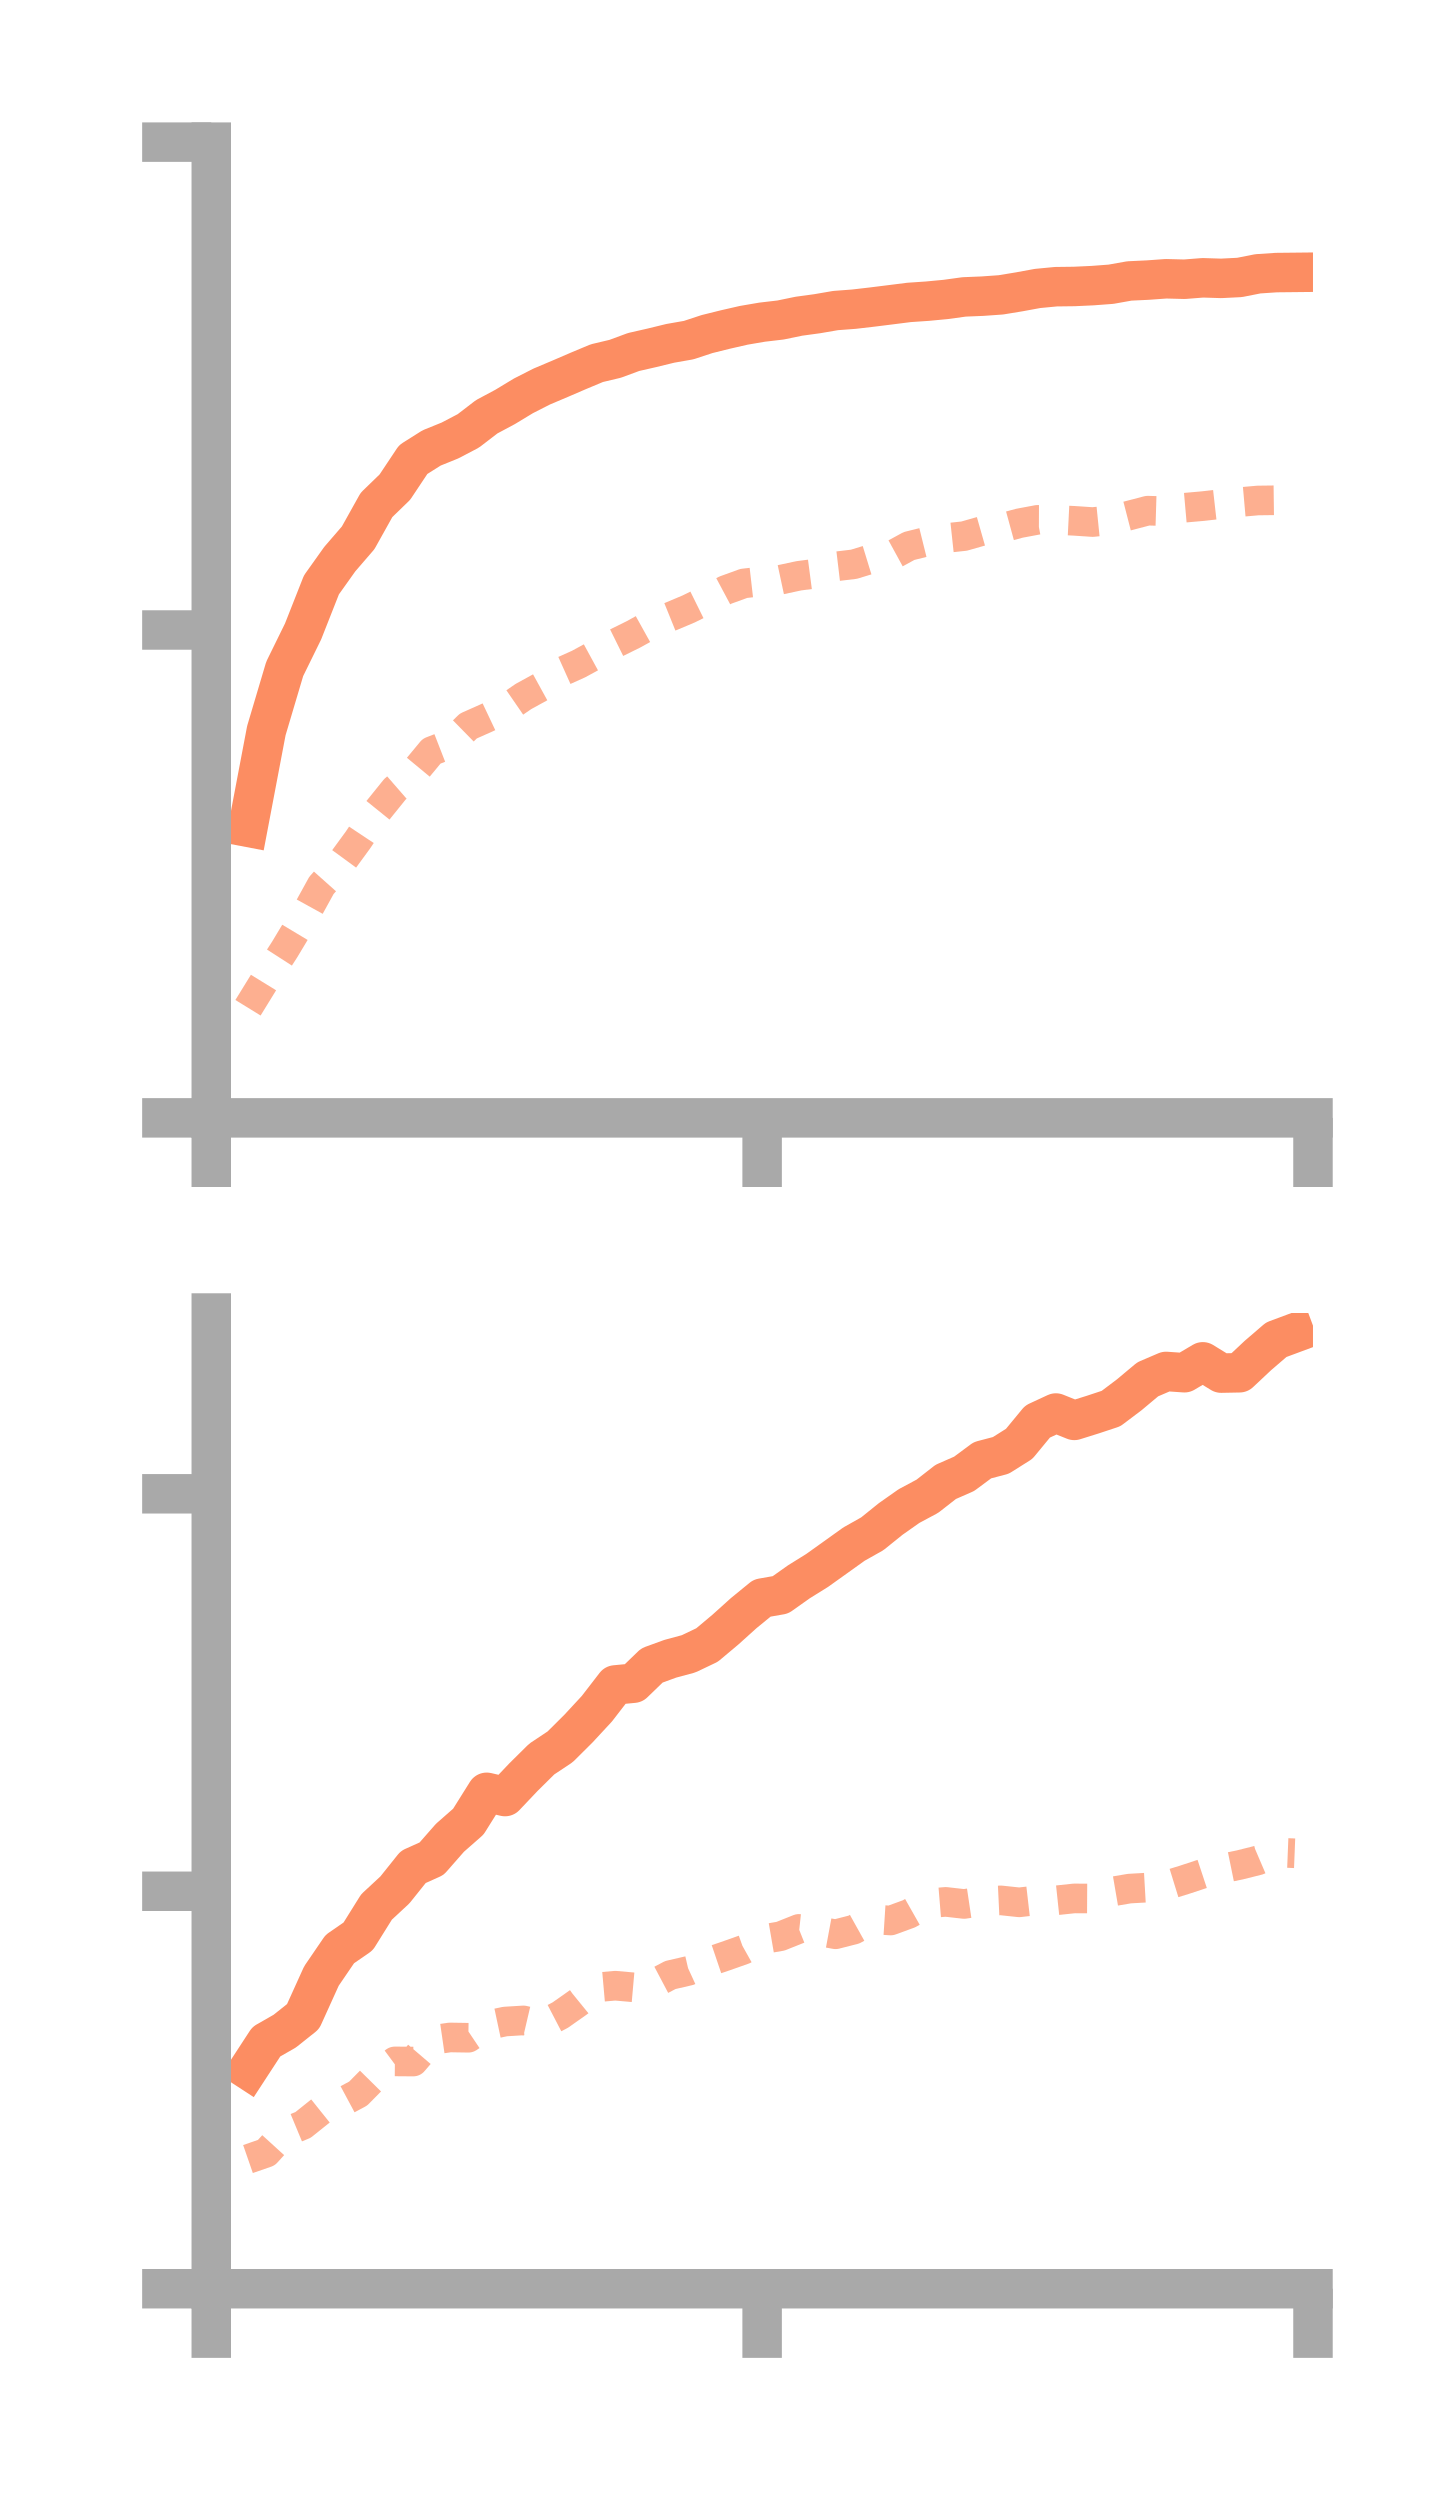
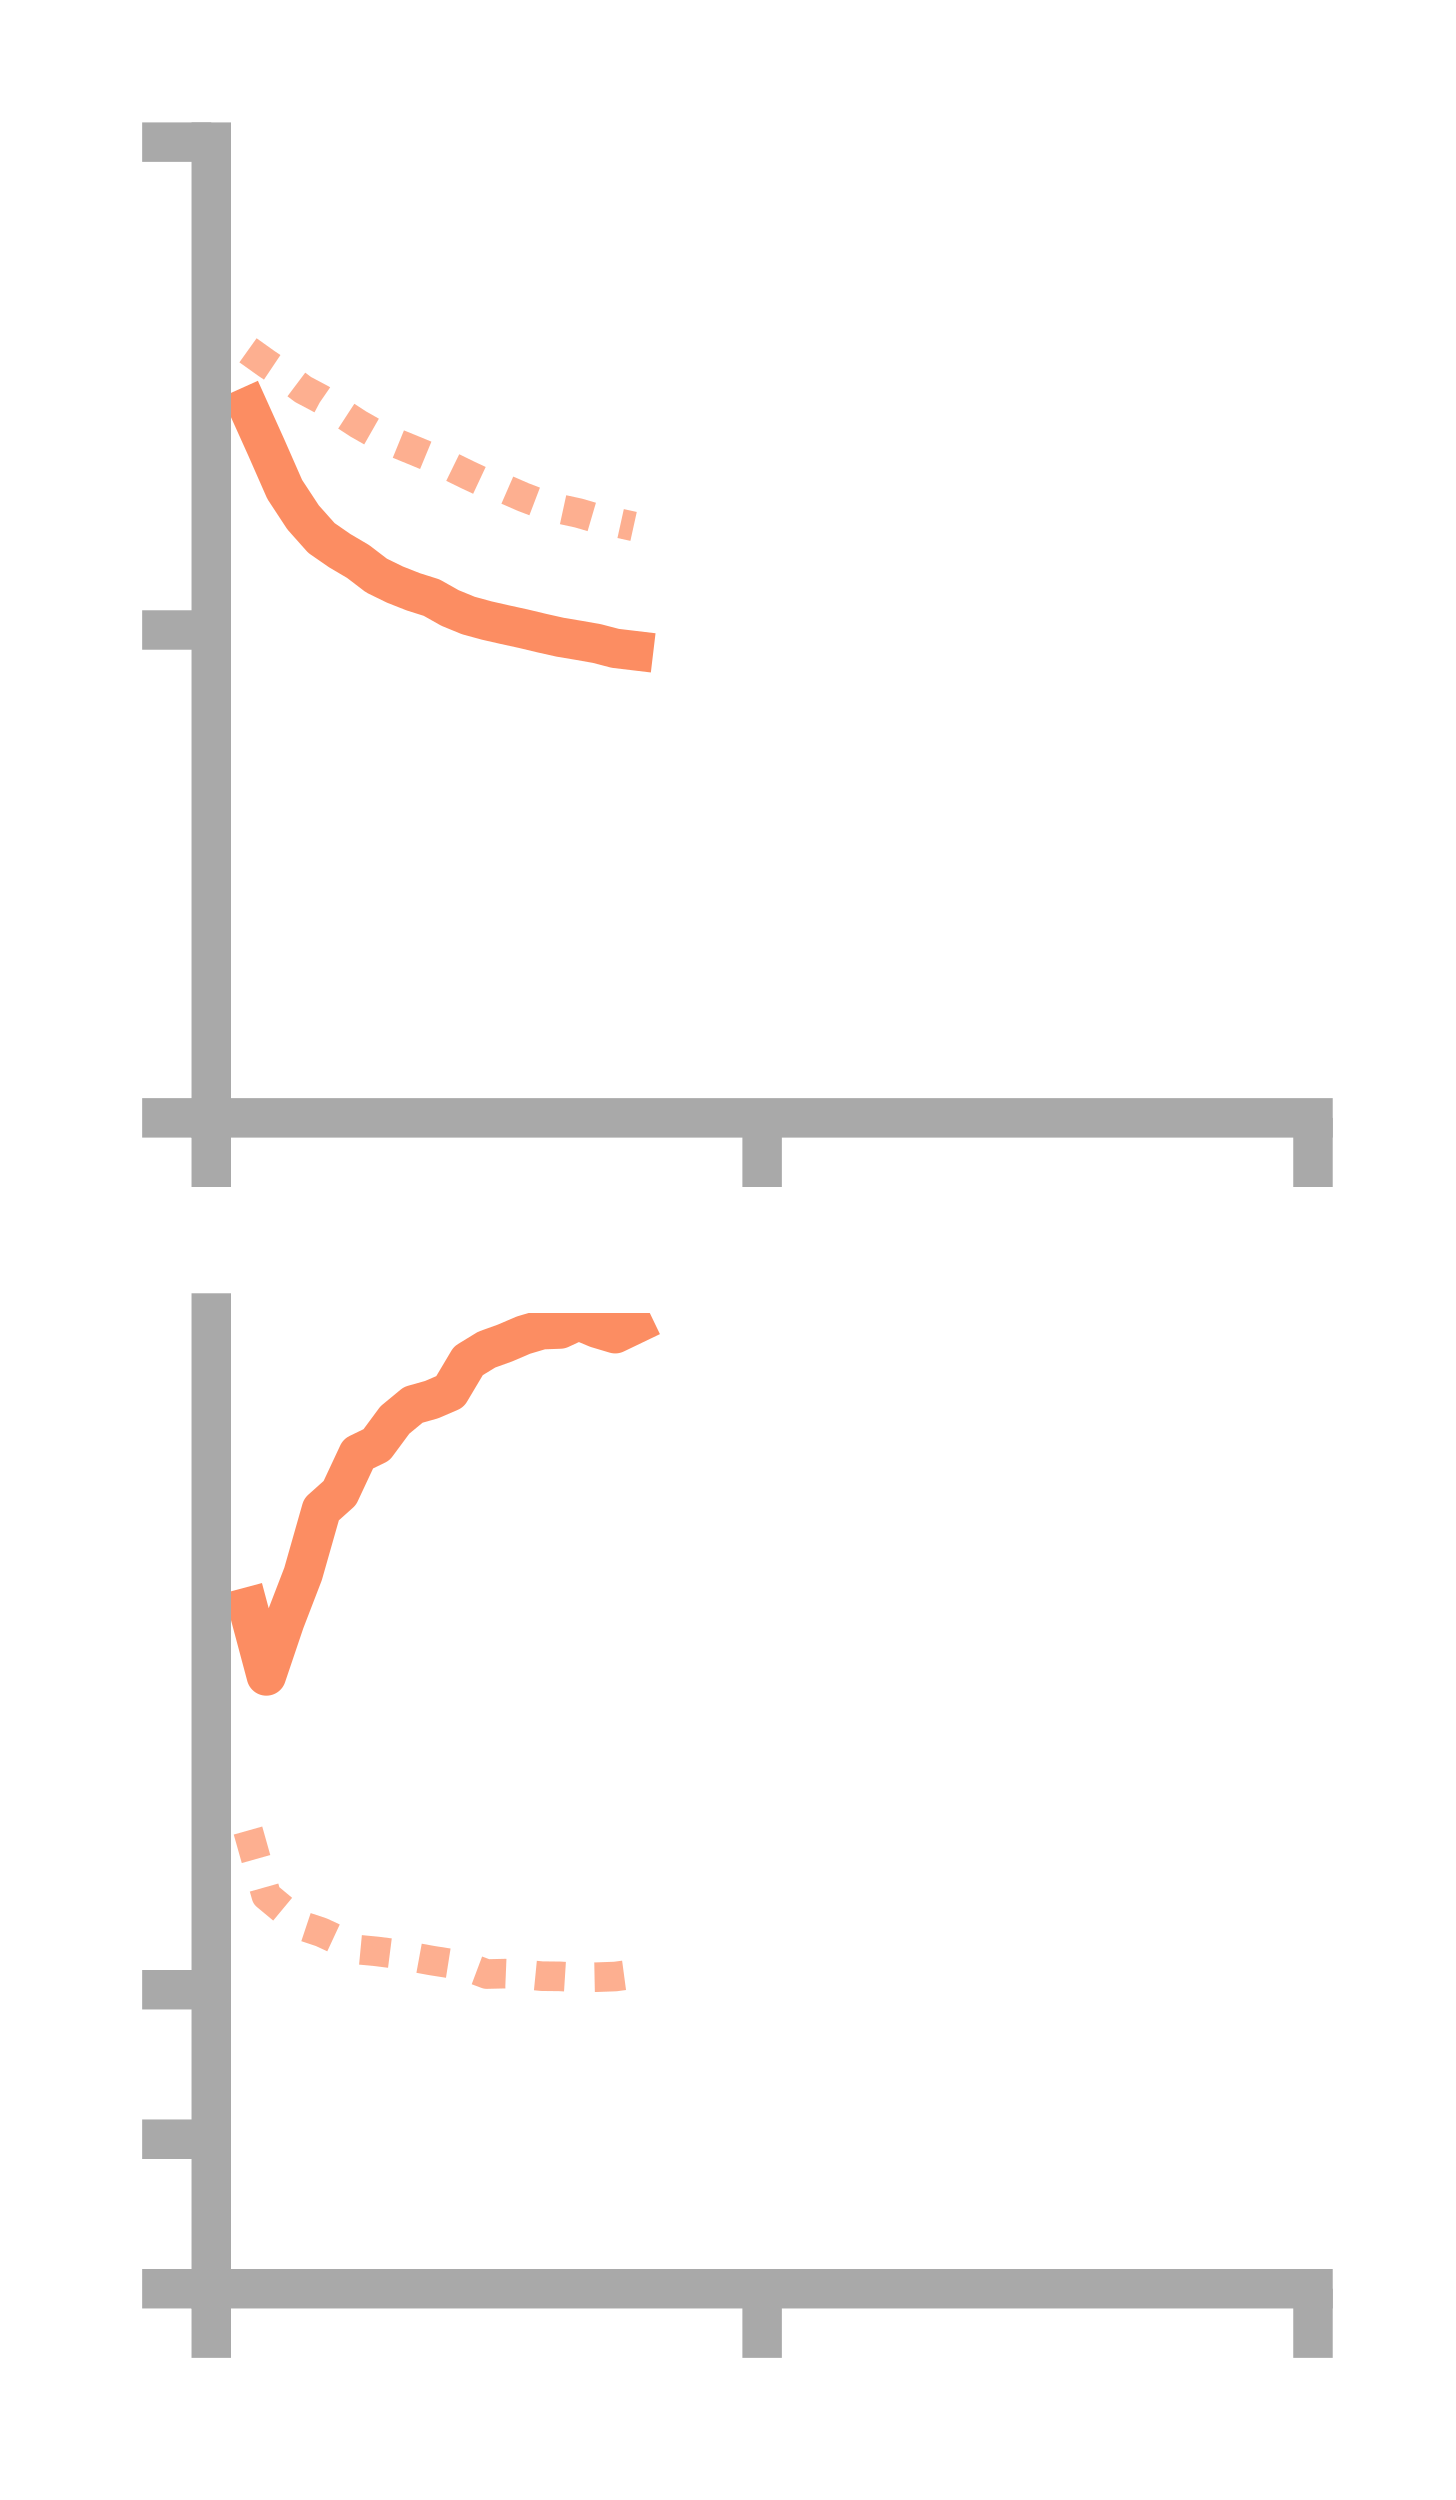
<svg xmlns="http://www.w3.org/2000/svg" xmlns:xlink="http://www.w3.org/1999/xlink" height="126.62pt" version="1.1" viewBox="0 0 73.7 126.62" width="73.7pt">
  <defs>
    <style type="text/css">*{stroke-linecap:butt;stroke-linejoin:round;}</style>
  </defs>
  <g id="figure_1">
    <g id="patch_1">
      <path d="M 0 126.62  L 73.7 126.62  L 73.7 0  L 0 0  z " style="fill:none;" />
    </g>
    <g id="axes_1">
      <g id="patch_2">
        <path d="M 10.7 56.618  L 66.5 56.618  L 66.5 7.2  L 10.7 7.2  z " style="fill:none;" />
      </g>
      <g id="matplotlib.axis_1">
        <g id="xtick_1">
          <g id="line2d_1">
            <defs>
-               <path d="M 0 0  L 0 3.5  " id="m0307ec1310" style="stroke:#a9a9a9;stroke-width:2;" />
+               <path d="M 0 0  L 0 3.5  " id="mebd3a83bce" style="stroke:#a9a9a9;stroke-width:2;" />
            </defs>
            <g>
-               <use style="fill:#a9a9a9;stroke:#a9a9a9;stroke-width:2;" x="10.7" xlink:href="#m0307ec1310" y="56.618" />
+               <use style="fill:#a9a9a9;stroke:#a9a9a9;stroke-width:2;" x="10.7" xlink:href="#mebd3a83bce" y="56.618" />
            </g>
          </g>
        </g>
        <g id="xtick_2">
          <g id="line2d_2">
            <g>
-               <use style="fill:#a9a9a9;stroke:#a9a9a9;stroke-width:2;" x="38.6" xlink:href="#m0307ec1310" y="56.618" />
+               <use style="fill:#a9a9a9;stroke:#a9a9a9;stroke-width:2;" x="38.6" xlink:href="#mebd3a83bce" y="56.618" />
            </g>
          </g>
        </g>
        <g id="xtick_3">
          <g id="line2d_3">
            <g>
-               <use style="fill:#a9a9a9;stroke:#a9a9a9;stroke-width:2;" x="66.5" xlink:href="#m0307ec1310" y="56.618" />
+               <use style="fill:#a9a9a9;stroke:#a9a9a9;stroke-width:2;" x="66.5" xlink:href="#mebd3a83bce" y="56.618" />
            </g>
          </g>
        </g>
      </g>
      <g id="matplotlib.axis_2">
        <g id="ytick_1">
          <g id="line2d_4">
            <defs>
-               <path d="M 0 0  L -3.5 0  " id="m487350a175" style="stroke:#a9a9a9;stroke-width:2;" />
+               <path d="M 0 0  L -3.5 0  " id="maaa3e9dc95" style="stroke:#a9a9a9;stroke-width:2;" />
            </defs>
            <g>
-               <use style="fill:#a9a9a9;stroke:#a9a9a9;stroke-width:2;" x="10.7" xlink:href="#m487350a175" y="56.618" />
+               <use style="fill:#a9a9a9;stroke:#a9a9a9;stroke-width:2;" x="10.7" xlink:href="#maaa3e9dc95" y="56.618" />
            </g>
          </g>
        </g>
        <g id="ytick_2">
          <g id="line2d_5">
            <g>
-               <use style="fill:#a9a9a9;stroke:#a9a9a9;stroke-width:2;" x="10.7" xlink:href="#m487350a175" y="31.909" />
+               <use style="fill:#a9a9a9;stroke:#a9a9a9;stroke-width:2;" x="10.7" xlink:href="#maaa3e9dc95" y="31.909" />
            </g>
          </g>
        </g>
        <g id="ytick_3">
          <g id="line2d_6">
            <g>
-               <use style="fill:#a9a9a9;stroke:#a9a9a9;stroke-width:2;" x="10.7" xlink:href="#m487350a175" y="7.2" />
+               <use style="fill:#a9a9a9;stroke:#a9a9a9;stroke-width:2;" x="10.7" xlink:href="#maaa3e9dc95" y="7.2" />
            </g>
          </g>
        </g>
      </g>
      <g id="line2d_7">
-         <path clip-path="url(#paca102dd18)" d="M 12.56 41.9  L 13.49 37.005  L 14.42 33.877  L 15.35 31.982  L 16.28 29.623  L 17.21 28.317  L 18.14 27.239  L 19.07 25.572  L 20 24.671  L 20.93 23.274  L 21.86 22.687  L 22.79 22.31  L 23.72 21.823  L 24.65 21.109  L 25.58 20.612  L 26.51 20.049  L 27.44 19.576  L 28.37 19.183  L 29.3 18.782  L 30.23 18.393  L 31.16 18.172  L 32.09 17.828  L 33.02 17.616  L 33.95 17.389  L 34.88 17.226  L 35.81 16.92  L 36.74 16.689  L 37.67 16.476  L 38.6 16.317  L 39.53 16.208  L 40.46 16.016  L 41.39 15.889  L 42.32 15.729  L 43.25 15.659  L 44.18 15.551  L 45.11 15.435  L 46.04 15.317  L 46.97 15.254  L 47.9 15.166  L 48.83 15.038  L 49.76 15  L 50.69 14.934  L 51.62 14.781  L 52.55 14.61  L 53.48 14.521  L 54.41 14.509  L 55.34 14.466  L 56.27 14.396  L 57.2 14.23  L 58.13 14.186  L 59.06 14.119  L 59.99 14.143  L 60.92 14.07  L 61.85 14.099  L 62.78 14.052  L 63.71 13.868  L 64.64 13.806  L 65.57 13.796  " style="fill:none;stroke:#fc8d62;stroke-linecap:square;stroke-width:2;" />
+         <path clip-path="url(#pdaefc69d30)" d="M 12.56 20.608  L 13.49 22.672  L 14.42 24.788  L 14.42 24.788  L 15.35 26.204  L 16.28 27.249  L 17.21 27.893  L 18.14 28.441  L 19.07 29.152  L 20 29.607  L 20.93 29.974  L 21.86 30.268  L 22.79 30.792  L 23.72 31.174  L 24.65 31.428  L 25.58 31.64  L 26.51 31.843  L 27.44 32.066  L 28.37 32.274  L 29.3 32.43  L 30.23 32.594  L 31.16 32.837  L 32.09 32.948  " style="fill:none;stroke:#fc8d62;stroke-linecap:square;stroke-width:2;" />
      </g>
      <g id="line2d_8">
-         <path clip-path="url(#paca102dd18)" d="M 12.56 51.041  L 13.49 49.53  L 14.42 48.085  L 15.35 46.534  L 16.28 44.844  L 17.21 43.802  L 18.14 42.529  L 19.07 41.13  L 20 39.977  L 20.93 39.168  L 21.86 38.045  L 22.79 37.683  L 23.72 36.771  L 24.65 36.357  L 25.58 35.917  L 26.51 35.277  L 27.44 34.766  L 28.37 34.053  L 29.3 33.635  L 30.23 33.129  L 31.16 32.585  L 32.09 32.126  L 33.02 31.61  L 33.95 31.234  L 34.88 30.842  L 35.81 30.383  L 36.74 29.887  L 37.67 29.549  L 38.6 29.443  L 39.53 29.362  L 40.46 29.163  L 41.39 29.041  L 42.32 28.689  L 43.25 28.578  L 44.18 28.293  L 45.11 28.162  L 46.04 27.654  L 46.97 27.423  L 47.9 27.253  L 48.83 27.153  L 49.76 26.888  L 50.69 26.757  L 51.62 26.503  L 52.55 26.329  L 53.48 26.333  L 54.41 26.379  L 55.34 26.441  L 56.27 26.347  L 57.2 26.107  L 58.13 25.864  L 59.06 25.892  L 59.99 25.716  L 60.92 25.634  L 61.85 25.529  L 62.78 25.431  L 63.71 25.349  L 64.64 25.337  L 65.57 25.487  " style="fill:none;stroke:#fc8d62;stroke-dasharray:1.5,1.5;stroke-dashoffset:0;stroke-opacity:0.7;stroke-width:1.5;" />
+         <path clip-path="url(#pdaefc69d30)" d="M 12.56 17.742  L 13.49 18.406  L 14.42 19.03  L 14.42 19.03  L 15.35 19.729  L 16.28 20.223  L 17.21 20.865  L 18.14 21.472  L 19.07 22.001  L 20 22.42  L 20.93 22.8  L 21.86 23.185  L 22.79 23.612  L 23.72 24.067  L 24.65 24.502  L 25.58 24.775  L 26.51 25.18  L 27.44 25.535  L 28.37 25.783  L 29.3 25.985  L 30.23 26.258  L 31.16 26.457  L 32.09 26.662  " style="fill:none;stroke:#fc8d62;stroke-dasharray:1.5,1.5;stroke-dashoffset:0;stroke-opacity:0.7;stroke-width:1.5;" />
      </g>
      <g id="patch_3">
        <path d="M 10.7 56.618  L 10.7 7.2  " style="fill:none;stroke:#a9a9a9;stroke-linecap:square;stroke-linejoin:miter;stroke-width:2;" />
      </g>
      <g id="patch_4">
        <path d="M 66.5 56.618  L 66.5 7.2  " style="fill:none;" />
      </g>
      <g id="patch_5">
        <path d="M 10.7 56.618  L 66.5 56.618  " style="fill:none;stroke:#a9a9a9;stroke-linecap:square;stroke-linejoin:miter;stroke-width:2;" />
      </g>
      <g id="patch_6">
        <path d="M 10.7 7.2  L 66.5 7.2  " style="fill:none;" />
      </g>
    </g>
    <g id="axes_2">
      <g id="patch_7">
        <path d="M 10.7 115.92  L 66.5 115.92  L 66.5 66.502  L 10.7 66.502  z " style="fill:none;" />
      </g>
      <g id="matplotlib.axis_3">
        <g id="xtick_4">
          <g id="line2d_9">
            <g>
-               <use style="fill:#a9a9a9;stroke:#a9a9a9;stroke-width:2;" x="10.7" xlink:href="#m0307ec1310" y="115.92" />
+               <use style="fill:#a9a9a9;stroke:#a9a9a9;stroke-width:2;" x="10.7" xlink:href="#mebd3a83bce" y="115.92" />
            </g>
          </g>
        </g>
        <g id="xtick_5">
          <g id="line2d_10">
            <g>
-               <use style="fill:#a9a9a9;stroke:#a9a9a9;stroke-width:2;" x="38.6" xlink:href="#m0307ec1310" y="115.92" />
+               <use style="fill:#a9a9a9;stroke:#a9a9a9;stroke-width:2;" x="38.6" xlink:href="#mebd3a83bce" y="115.92" />
            </g>
          </g>
        </g>
        <g id="xtick_6">
          <g id="line2d_11">
            <g>
-               <use style="fill:#a9a9a9;stroke:#a9a9a9;stroke-width:2;" x="66.5" xlink:href="#m0307ec1310" y="115.92" />
+               <use style="fill:#a9a9a9;stroke:#a9a9a9;stroke-width:2;" x="66.5" xlink:href="#mebd3a83bce" y="115.92" />
            </g>
          </g>
        </g>
      </g>
      <g id="matplotlib.axis_4">
        <g id="ytick_4">
          <g id="line2d_12">
            <g>
-               <use style="fill:#a9a9a9;stroke:#a9a9a9;stroke-width:2;" x="10.7" xlink:href="#m487350a175" y="115.92" />
+               <use style="fill:#a9a9a9;stroke:#a9a9a9;stroke-width:2;" x="10.7" xlink:href="#maaa3e9dc95" y="115.92" />
            </g>
          </g>
        </g>
        <g id="ytick_5">
          <g id="line2d_13">
            <g>
-               <use style="fill:#a9a9a9;stroke:#a9a9a9;stroke-width:2;" x="10.7" xlink:href="#m487350a175" y="95.789" />
+               <use style="fill:#a9a9a9;stroke:#a9a9a9;stroke-width:2;" x="10.7" xlink:href="#maaa3e9dc95" y="108.348" />
            </g>
          </g>
        </g>
        <g id="ytick_6">
          <g id="line2d_14">
            <g>
-               <use style="fill:#a9a9a9;stroke:#a9a9a9;stroke-width:2;" x="10.7" xlink:href="#m487350a175" y="75.657" />
+               <use style="fill:#a9a9a9;stroke:#a9a9a9;stroke-width:2;" x="10.7" xlink:href="#maaa3e9dc95" y="100.777" />
            </g>
          </g>
        </g>
      </g>
      <g id="line2d_15">
-         <path clip-path="url(#p1da47aaf88)" d="M 12.56 104.832  L 13.49 103.406  L 14.42 102.874  L 15.35 102.134  L 16.28 100.081  L 17.21 98.718  L 18.14 98.075  L 19.07 96.584  L 20 95.721  L 20.93 94.558  L 21.86 94.14  L 22.79 93.079  L 23.72 92.262  L 24.65 90.777  L 25.58 90.992  L 26.51 90.011  L 27.44 89.091  L 28.37 88.473  L 29.3 87.548  L 30.23 86.544  L 31.16 85.339  L 32.09 85.25  L 33.02 84.351  L 33.95 84.012  L 34.88 83.761  L 35.81 83.317  L 36.74 82.537  L 37.67 81.699  L 38.6 80.939  L 39.53 80.776  L 40.46 80.117  L 41.39 79.538  L 42.32 78.873  L 43.25 78.207  L 44.18 77.683  L 45.11 76.934  L 46.04 76.279  L 46.97 75.781  L 47.9 75.055  L 48.83 74.647  L 49.76 73.957  L 50.69 73.713  L 51.62 73.127  L 52.55 71.999  L 53.48 71.567  L 54.41 71.94  L 55.34 71.649  L 56.27 71.341  L 57.2 70.639  L 58.13 69.86  L 59.06 69.461  L 59.99 69.526  L 60.92 68.974  L 61.85 69.545  L 62.78 69.527  L 63.71 68.654  L 64.64 67.854  L 65.57 67.508  " style="fill:none;stroke:#fc8d62;stroke-linecap:square;stroke-width:2;" />
+         <path clip-path="url(#paea4d2271d)" d="M 12.56 81.402  L 13.49 84.883  L 14.42 82.131  L 14.42 82.131  L 15.35 79.716  L 16.28 76.449  L 17.21 75.617  L 18.14 73.629  L 19.07 73.177  L 20 71.919  L 20.93 71.151  L 21.86 70.889  L 22.79 70.488  L 23.72 68.924  L 24.65 68.355  L 25.58 68.02  L 26.51 67.621  L 27.44 67.345  L 28.37 67.312  L 29.3 66.88  L 30.23 67.271  L 31.16 67.549  L 32.09 67.102  " style="fill:none;stroke:#fc8d62;stroke-linecap:square;stroke-width:2;" />
      </g>
      <g id="line2d_16">
-         <path clip-path="url(#p1da47aaf88)" d="M 12.56 109.351  L 13.49 109.029  L 14.42 108.008  L 15.35 107.622  L 16.28 106.878  L 17.21 106.534  L 18.14 106.035  L 19.07 105.093  L 20 104.406  L 20.93 104.413  L 21.86 103.327  L 22.79 103.193  L 23.72 103.208  L 24.65 102.585  L 25.58 102.387  L 26.51 102.33  L 27.44 102.547  L 28.37 102.064  L 29.3 101.41  L 30.23 100.654  L 31.16 100.572  L 32.09 100.654  L 33.02 100.523  L 33.95 100.032  L 34.88 99.817  L 35.81 99.39  L 36.74 99.075  L 37.67 98.746  L 38.6 98.226  L 39.53 98.066  L 40.46 97.695  L 41.39 97.795  L 42.32 97.967  L 43.25 97.729  L 44.18 97.211  L 45.11 97.27  L 46.04 96.93  L 46.97 96.403  L 47.9 96.327  L 48.83 96.432  L 49.76 96.294  L 50.69 96.25  L 51.62 96.35  L 52.55 96.243  L 53.48 96.25  L 54.41 96.151  L 55.34 96.156  L 56.27 95.813  L 57.2 95.654  L 58.13 95.601  L 59.06 95.494  L 59.99 95.207  L 60.92 94.9  L 61.85 94.647  L 62.78 94.457  L 63.71 94.224  L 64.64 93.827  L 65.57 93.864  " style="fill:none;stroke:#fc8d62;stroke-dasharray:1.5,1.5;stroke-dashoffset:0;stroke-opacity:0.7;stroke-width:1.5;" />
+         <path clip-path="url(#paea4d2271d)" d="M 12.56 92.713  L 13.49 96.01  L 14.42 96.783  L 14.42 96.783  L 15.35 97.556  L 16.28 97.866  L 17.21 98.299  L 18.14 98.746  L 19.07 98.834  L 20 98.952  L 20.93 99.127  L 21.86 99.297  L 22.79 99.443  L 23.72 99.633  L 24.65 99.982  L 25.58 99.96  L 26.51 99.998  L 27.44 100.089  L 28.37 100.099  L 29.3 100.158  L 30.23 100.14  L 31.16 100.107  L 32.09 99.983  " style="fill:none;stroke:#fc8d62;stroke-dasharray:1.5,1.5;stroke-dashoffset:0;stroke-opacity:0.7;stroke-width:1.5;" />
      </g>
      <g id="patch_8">
        <path d="M 10.7 115.92  L 10.7 66.502  " style="fill:none;stroke:#a9a9a9;stroke-linecap:square;stroke-linejoin:miter;stroke-width:2;" />
      </g>
      <g id="patch_9">
        <path d="M 66.5 115.92  L 66.5 66.502  " style="fill:none;" />
      </g>
      <g id="patch_10">
        <path d="M 10.7 115.92  L 66.5 115.92  " style="fill:none;stroke:#a9a9a9;stroke-linecap:square;stroke-linejoin:miter;stroke-width:2;" />
      </g>
      <g id="patch_11">
        <path d="M 10.7 66.502  L 66.5 66.502  " style="fill:none;" />
      </g>
    </g>
  </g>
  <defs>
-     <clipPath id="paca102dd18">
+     <clipPath id="pdaefc69d30">
      <rect height="49.418" width="55.8" x="10.7" y="7.2" />
    </clipPath>
-     <clipPath id="p1da47aaf88">
+     <clipPath id="paea4d2271d">
      <rect height="49.418" width="55.8" x="10.7" y="66.502" />
    </clipPath>
  </defs>
</svg>
